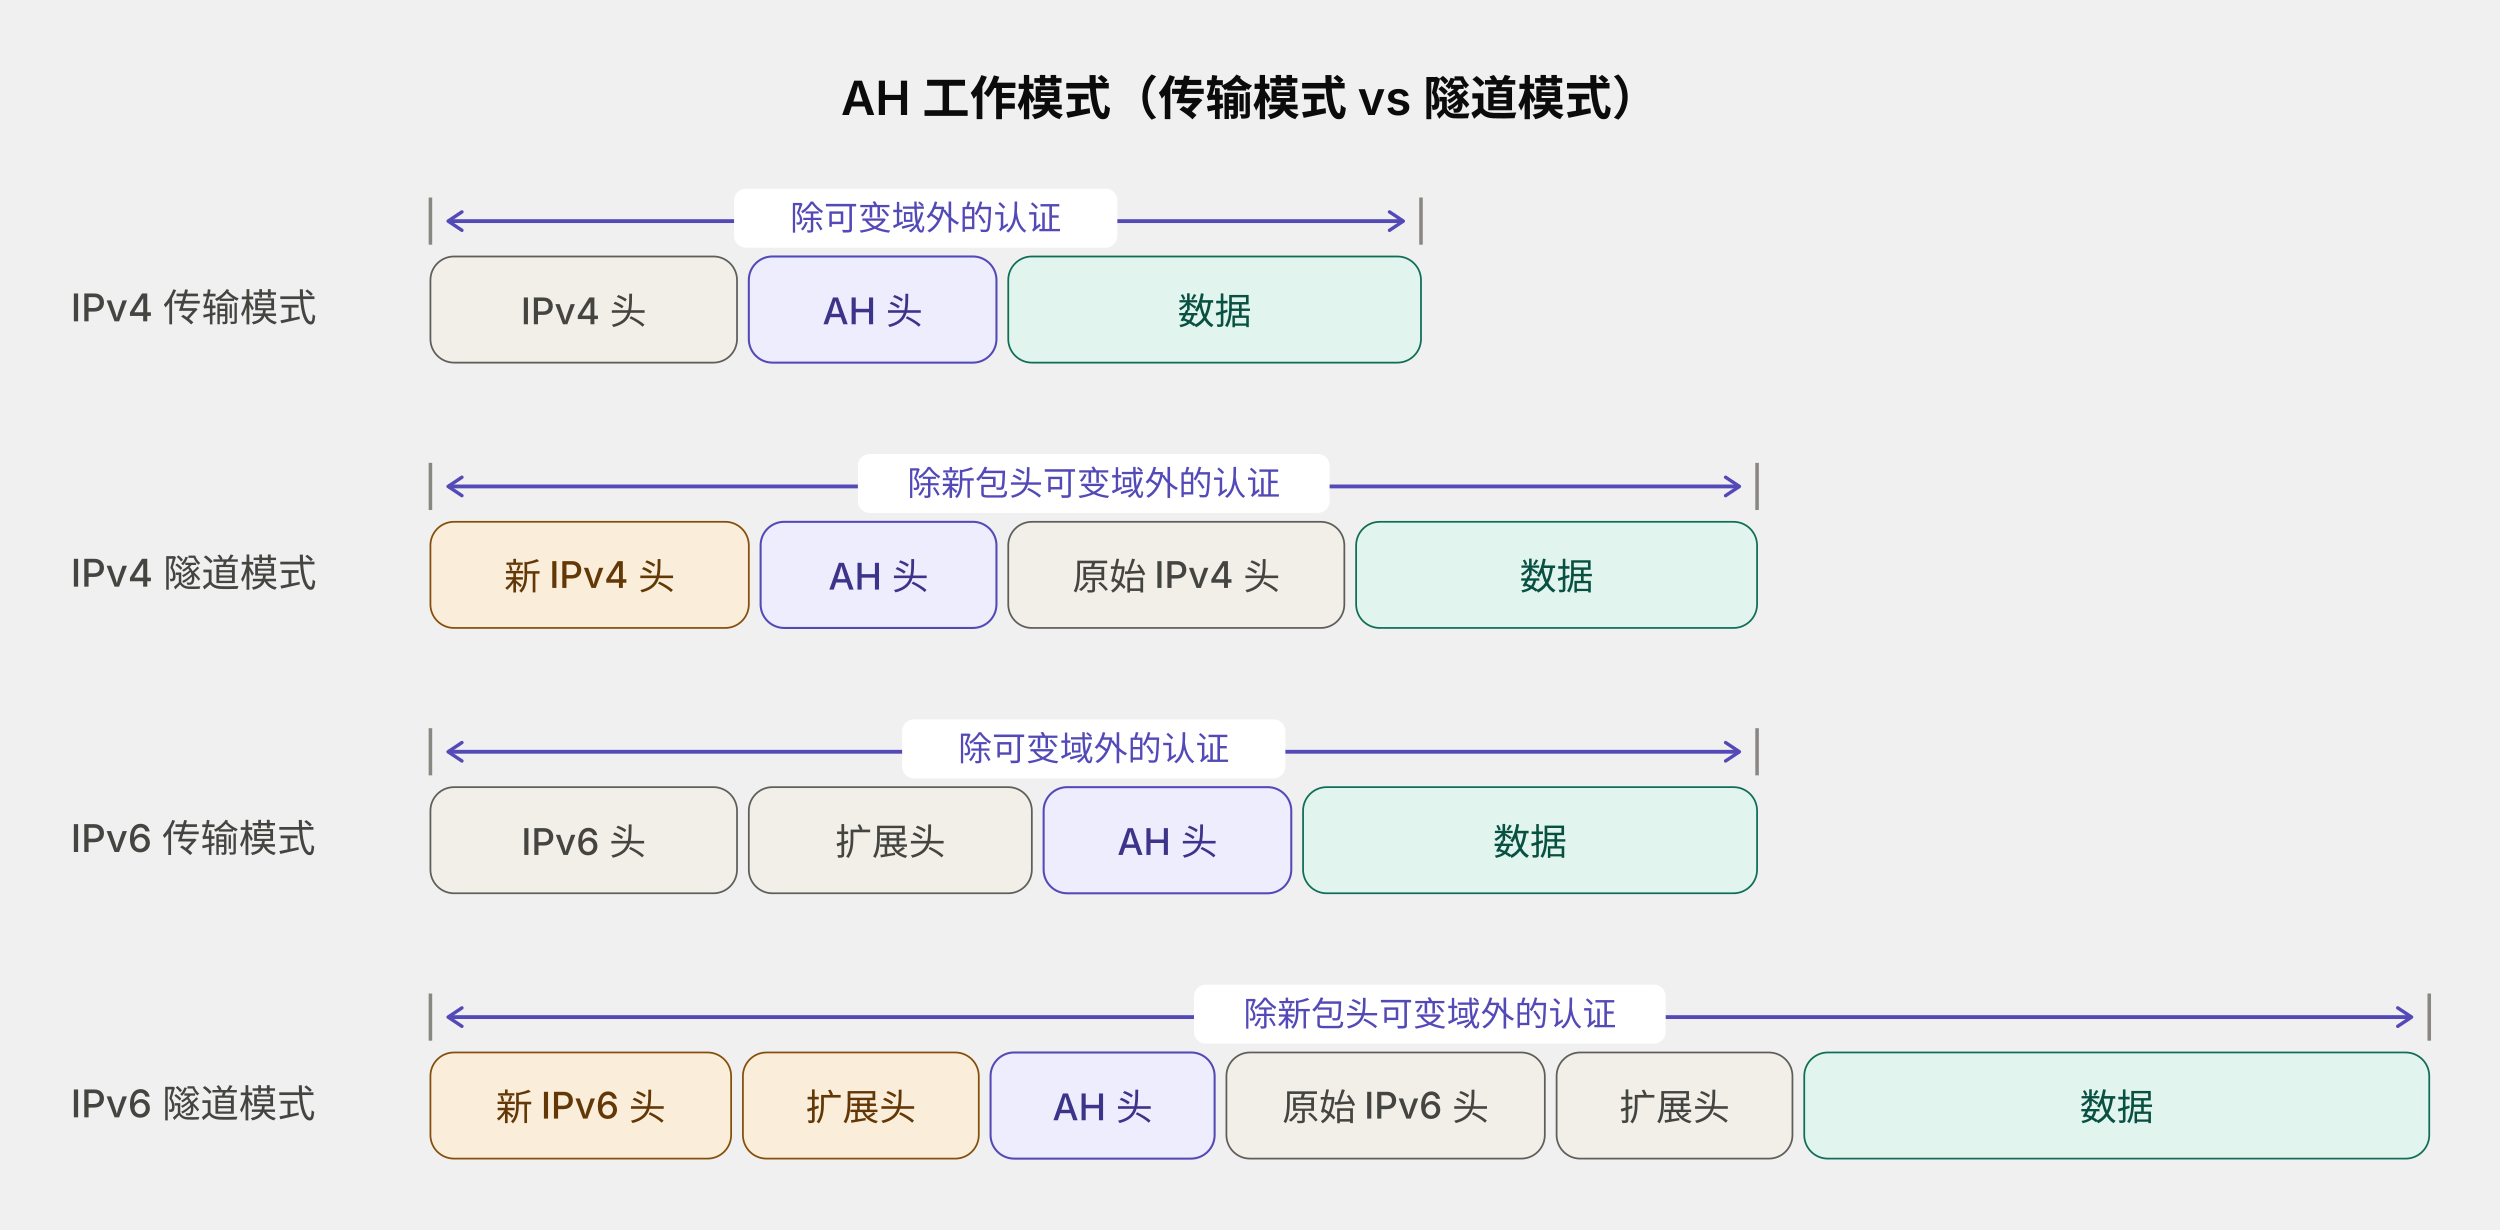
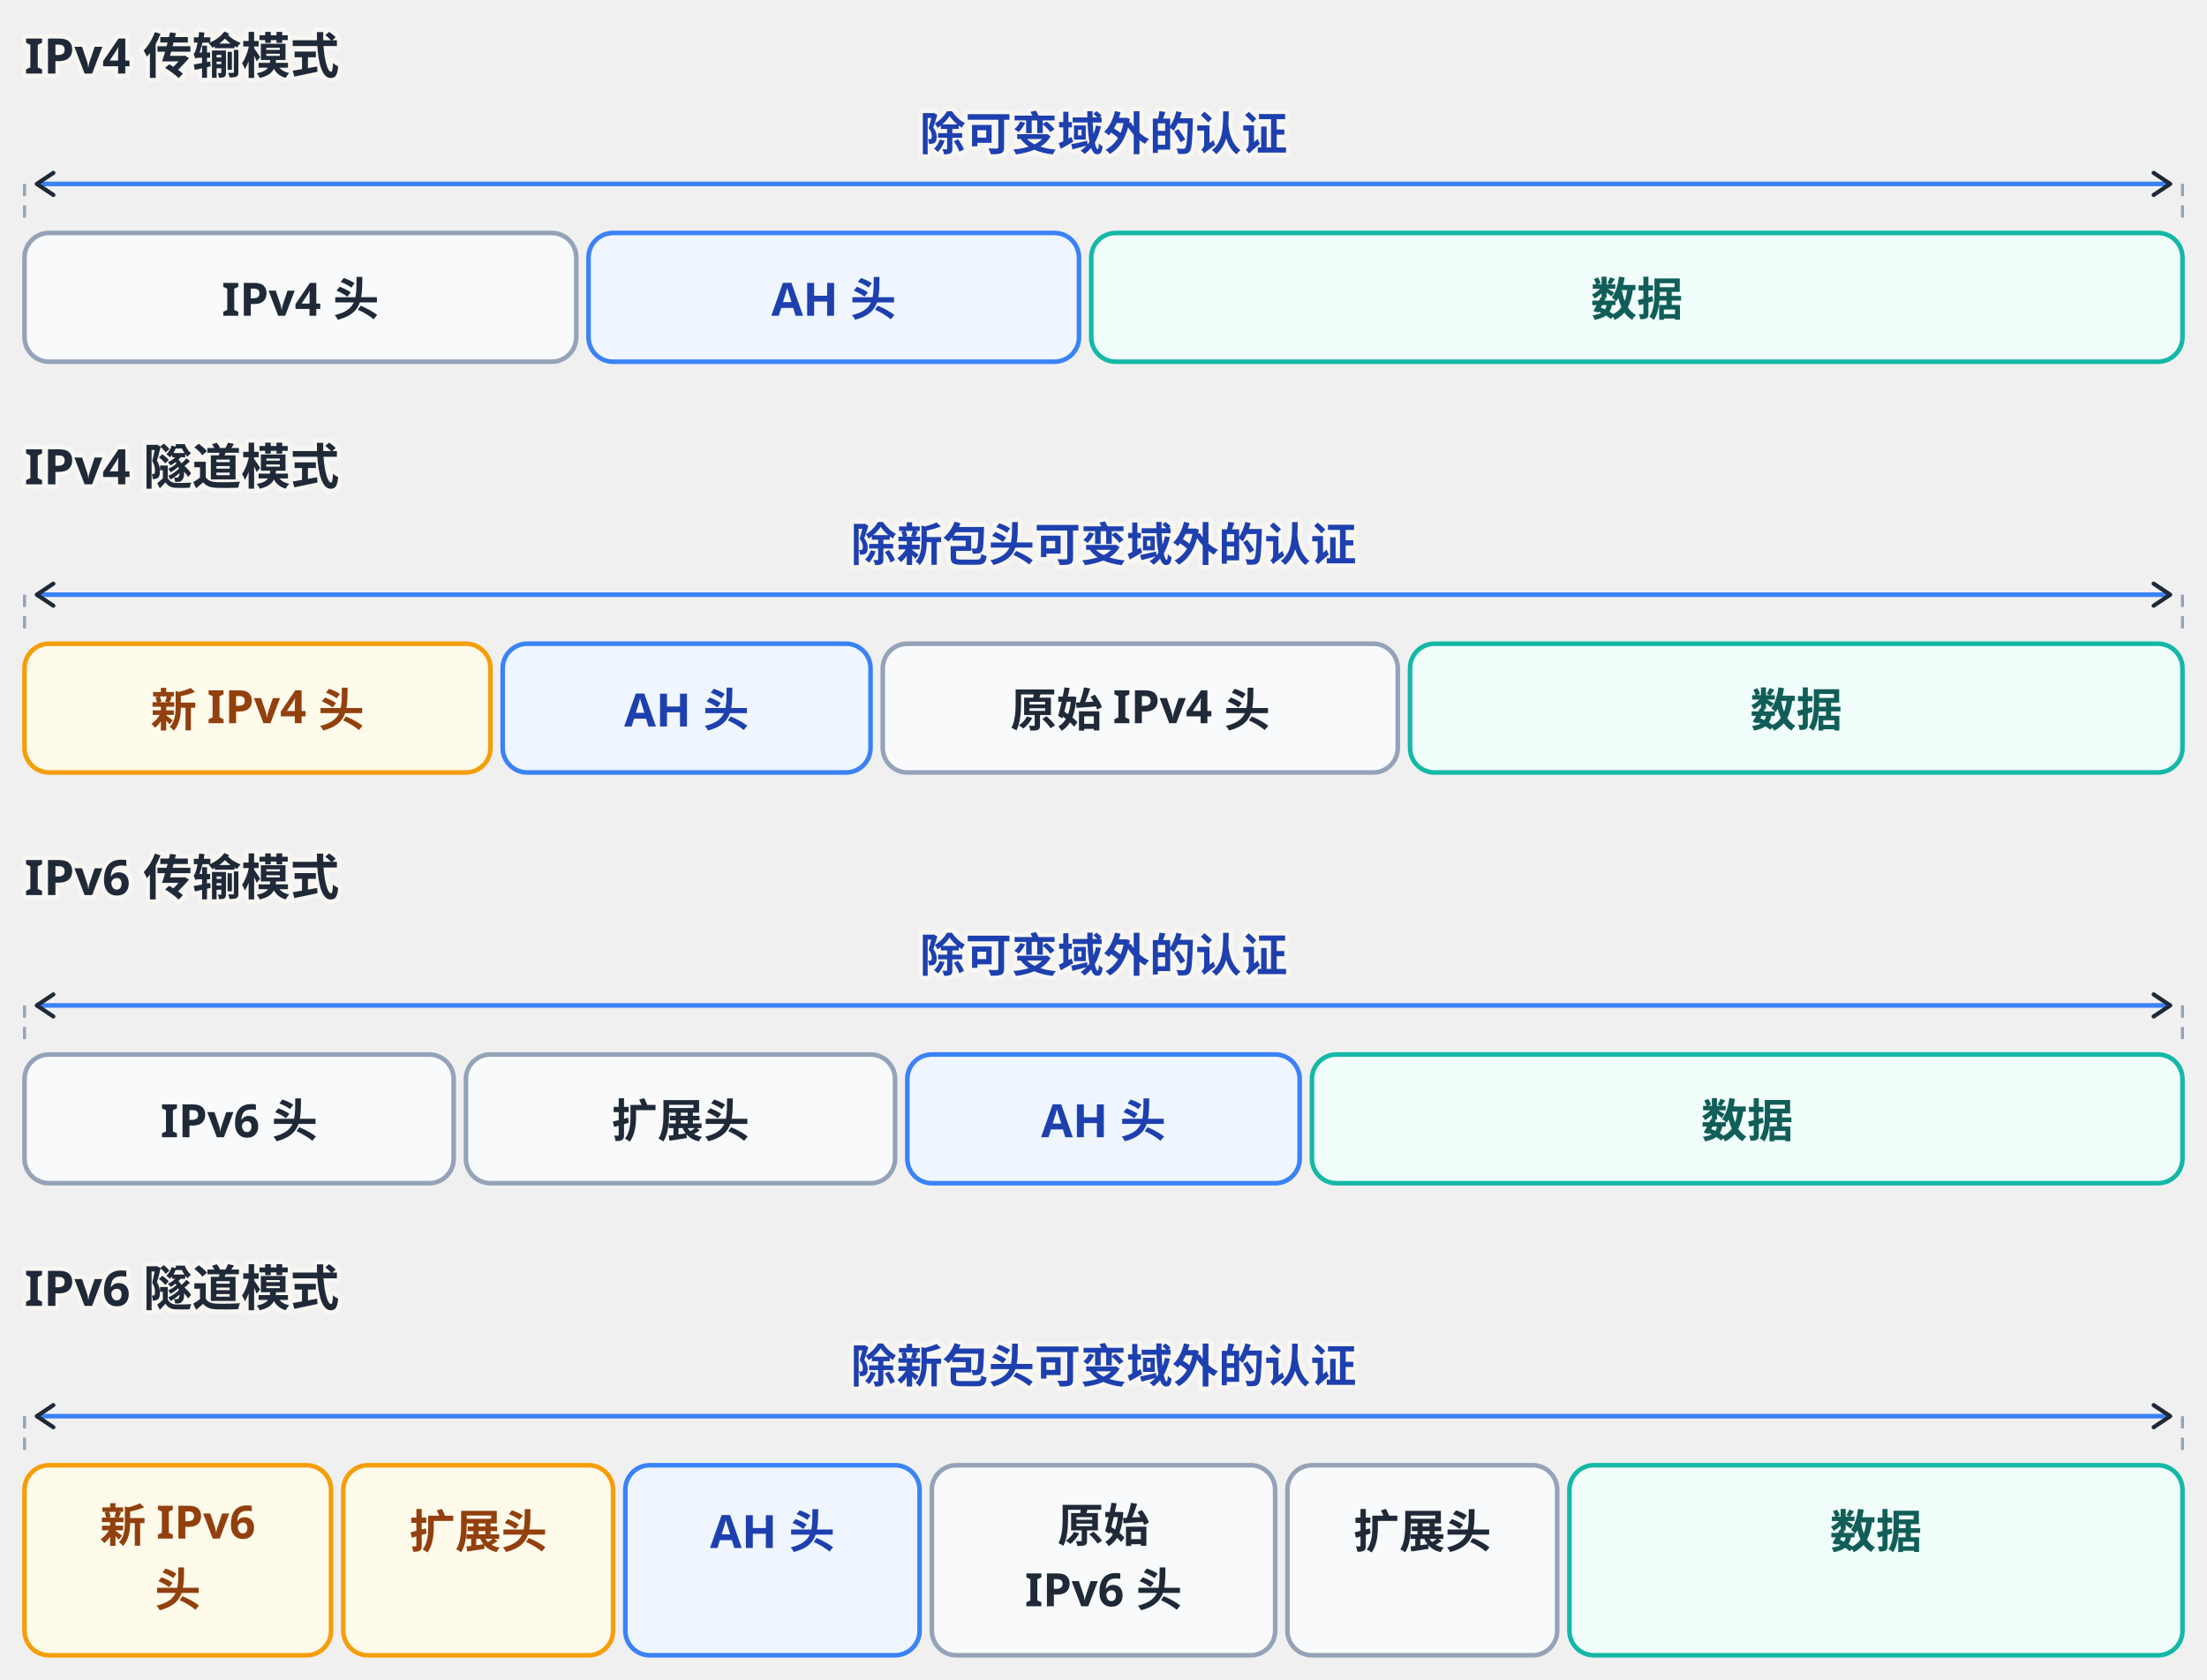
- <svg xmlns="http://www.w3.org/2000/svg" viewBox="-4 -13 848 417" width="848" height="417" role="img" aria-label="AH 工作模式：传输模式与隧道模式数据包结构及认证范围">
+ <svg xmlns="http://www.w3.org/2000/svg" viewBox="0 0 720 548" width="720" height="548" role="img">
  <defs>
-     <marker id="ah-l" viewBox="0 0 10 10" refX="2" refY="5" markerWidth="6" markerHeight="6" orient="auto">
-       <path d="M8 1L2 5L8 9" fill="none" stroke="#534AB7" stroke-width="1.5" stroke-linecap="round" stroke-linejoin="round" />
-     </marker>
-     <marker id="ah-r" viewBox="0 0 10 10" refX="8" refY="5" markerWidth="6" markerHeight="6" orient="auto">
-       <path d="M2 1L8 5L2 9" fill="none" stroke="#534AB7" stroke-width="1.5" stroke-linecap="round" stroke-linejoin="round" />
+     <marker id="ah-arrow" viewBox="0 0 10 10" refX="8" refY="5" markerWidth="6" markerHeight="6" orient="auto-start-reverse">
+       <path d="M2 1L8 5L2 9" fill="none" stroke="#1f2937" stroke-width="1.5" stroke-linecap="round" stroke-linejoin="round" />
    </marker>
  </defs>
-   <g font-family="system-ui,-apple-system,'PingFang SC','Microsoft YaHei',sans-serif">
-     <text x="420" y="26" text-anchor="middle" font-size="16" font-weight="600" fill="#0B0B0B">AH 工作模式（传输模式 vs 隧道模式）</text>
-     <text x="20" y="96" font-size="13" font-weight="500" fill="#444441">IPv4 传输模式</text>
-     <line x1="142" y1="54" x2="142" y2="70" stroke="#898781" stroke-width="1.2" />
-     <line x1="478" y1="54" x2="478" y2="70" stroke="#898781" stroke-width="1.2" />
-     <line x1="148" y1="62" x2="472" y2="62" stroke="#534AB7" stroke-width="1.3" marker-start="url(#ah-l)" marker-end="url(#ah-r)" />
-     <rect x="245" y="51" width="130" height="20" rx="4" fill="#FFFFFF" />
-     <text x="310" y="65" text-anchor="middle" font-size="11.5" font-weight="500" fill="#534AB7">除可变域外的认证</text>
-     <g text-anchor="middle" font-size="12.5" font-weight="500">
-       <rect x="142" y="74" width="104" height="36" rx="8" fill="#F1EFE8" stroke="#5F5E5A" stroke-width="0.6" />
-       <text x="194" y="97" fill="#444441">IPv4 头</text>
-       <rect x="250" y="74" width="84" height="36" rx="8" fill="#EEEDFE" stroke="#534AB7" stroke-width="0.7" />
-       <text x="292" y="97" fill="#3C3489">AH 头</text>
-       <rect x="338" y="74" width="140" height="36" rx="8" fill="#E1F5EE" stroke="#0F6E56" stroke-width="0.6" />
-       <text x="408" y="97" fill="#085041">数据</text>
-     </g>
-     <text x="20" y="186" font-size="13" font-weight="500" fill="#444441">IPv4 隧道模式</text>
-     <line x1="142" y1="144" x2="142" y2="160" stroke="#898781" stroke-width="1.2" />
-     <line x1="592" y1="144" x2="592" y2="160" stroke="#898781" stroke-width="1.2" />
-     <line x1="148" y1="152" x2="586" y2="152" stroke="#534AB7" stroke-width="1.3" marker-start="url(#ah-l)" marker-end="url(#ah-r)" />
-     <rect x="287" y="141" width="160" height="20" rx="4" fill="#FFFFFF" />
-     <text x="367" y="155" text-anchor="middle" font-size="11.5" font-weight="500" fill="#534AB7">除新包头可变域外的认证</text>
-     <g text-anchor="middle" font-size="12.5" font-weight="500">
-       <rect x="142" y="164" width="108" height="36" rx="8" fill="#FAEEDA" stroke="#854F0B" stroke-width="0.6" />
-       <text x="196" y="187" fill="#633806">新 IPv4 头</text>
-       <rect x="254" y="164" width="80" height="36" rx="8" fill="#EEEDFE" stroke="#534AB7" stroke-width="0.7" />
-       <text x="294" y="187" fill="#3C3489">AH 头</text>
-       <rect x="338" y="164" width="114" height="36" rx="8" fill="#F1EFE8" stroke="#5F5E5A" stroke-width="0.6" />
-       <text x="395" y="187" fill="#444441">原始 IPv4 头</text>
-       <rect x="456" y="164" width="136" height="36" rx="8" fill="#E1F5EE" stroke="#0F6E56" stroke-width="0.6" />
-       <text x="524" y="187" fill="#085041">数据</text>
-     </g>
-     <text x="20" y="276" font-size="13" font-weight="500" fill="#444441">IPv6 传输模式</text>
-     <line x1="142" y1="234" x2="142" y2="250" stroke="#898781" stroke-width="1.2" />
-     <line x1="592" y1="234" x2="592" y2="250" stroke="#898781" stroke-width="1.2" />
-     <line x1="148" y1="242" x2="586" y2="242" stroke="#534AB7" stroke-width="1.3" marker-start="url(#ah-l)" marker-end="url(#ah-r)" />
-     <rect x="302" y="231" width="130" height="20" rx="4" fill="#FFFFFF" />
-     <text x="367" y="245" text-anchor="middle" font-size="11.5" font-weight="500" fill="#534AB7">除可变域外的认证</text>
-     <g text-anchor="middle" font-size="12.5" font-weight="500">
-       <rect x="142" y="254" width="104" height="36" rx="8" fill="#F1EFE8" stroke="#5F5E5A" stroke-width="0.6" />
-       <text x="194" y="277" fill="#444441">IPv6 头</text>
-       <rect x="250" y="254" width="96" height="36" rx="8" fill="#F1EFE8" stroke="#5F5E5A" stroke-width="0.6" />
-       <text x="298" y="277" fill="#444441">扩展头</text>
-       <rect x="350" y="254" width="84" height="36" rx="8" fill="#EEEDFE" stroke="#534AB7" stroke-width="0.7" />
-       <text x="392" y="277" fill="#3C3489">AH 头</text>
-       <rect x="438" y="254" width="154" height="36" rx="8" fill="#E1F5EE" stroke="#0F6E56" stroke-width="0.6" />
-       <text x="515" y="277" fill="#085041">数据</text>
-     </g>
-     <text x="20" y="366" font-size="13" font-weight="500" fill="#444441">IPv6 隧道模式</text>
-     <line x1="142" y1="324" x2="142" y2="340" stroke="#898781" stroke-width="1.2" />
-     <line x1="820" y1="324" x2="820" y2="340" stroke="#898781" stroke-width="1.2" />
-     <line x1="148" y1="332" x2="814" y2="332" stroke="#534AB7" stroke-width="1.3" marker-start="url(#ah-l)" marker-end="url(#ah-r)" />
-     <rect x="401" y="321" width="160" height="20" rx="4" fill="#FFFFFF" />
-     <text x="481" y="335" text-anchor="middle" font-size="11.5" font-weight="500" fill="#534AB7">除新包头可变域外的认证</text>
-     <g text-anchor="middle" font-size="12.5" font-weight="500">
-       <rect x="142" y="344" width="102" height="36" rx="8" fill="#FAEEDA" stroke="#854F0B" stroke-width="0.6" />
-       <text x="193" y="367" fill="#633806">新 IPv6 头</text>
-       <rect x="248" y="344" width="80" height="36" rx="8" fill="#FAEEDA" stroke="#854F0B" stroke-width="0.6" />
-       <text x="288" y="367" fill="#633806">扩展头</text>
-       <rect x="332" y="344" width="76" height="36" rx="8" fill="#EEEDFE" stroke="#534AB7" stroke-width="0.7" />
-       <text x="370" y="367" fill="#3C3489">AH 头</text>
-       <rect x="412" y="344" width="108" height="36" rx="8" fill="#F1EFE8" stroke="#5F5E5A" stroke-width="0.6" />
-       <text x="466" y="367" fill="#444441">原始 IPv6 头</text>
-       <rect x="524" y="344" width="80" height="36" rx="8" fill="#F1EFE8" stroke="#5F5E5A" stroke-width="0.6" />
-       <text x="564" y="367" fill="#444441">扩展头</text>
-       <rect x="608" y="344" width="212" height="36" rx="8" fill="#E1F5EE" stroke="#0F6E56" stroke-width="0.6" />
-       <text x="714" y="367" fill="#085041">数据</text>
-     </g>
+   <g font-family="'PingFang SC','Noto Sans SC','Microsoft YaHei',system-ui,sans-serif">
+     <text x="8" y="24" font-size="16" font-weight="600" fill="#1f2937" paint-order="stroke" stroke="#f7f6f2" stroke-width="3" stroke-linejoin="round">IPv4 传输模式</text>
+     <line x1="8" y1="60" x2="8" y2="74" stroke="#94a3b8" stroke-width="1" stroke-dasharray="4 3" />
+     <line x1="712" y1="60" x2="712" y2="74" stroke="#94a3b8" stroke-width="1" stroke-dasharray="4 3" />
+     <line x1="12" y1="60" x2="708" y2="60" stroke="#3b82f6" stroke-width="1.5" marker-start="url(#ah-arrow)" marker-end="url(#ah-arrow)" />
+     <text x="360" y="49" text-anchor="middle" font-size="15" font-weight="600" fill="#1e40af" paint-order="stroke" stroke="#f7f6f2" stroke-width="3" stroke-linejoin="round">除可变域外的认证</text>
+     <rect x="8" y="76" width="180" height="42" rx="8" fill="#f8fafc" stroke="#94a3b8" stroke-width="1.5" />
+     <text x="98" y="103" text-anchor="middle" font-size="15" font-weight="600" fill="#1f2937">IPv4 头</text>
+     <rect x="192" y="76" width="160" height="42" rx="8" fill="#eff6ff" stroke="#3b82f6" stroke-width="1.5" />
+     <text x="272" y="103" text-anchor="middle" font-size="15" font-weight="600" fill="#1e40af">AH 头</text>
+     <rect x="356" y="76" width="356" height="42" rx="8" fill="#f0fdfa" stroke="#14b8a6" stroke-width="1.5" />
+     <text x="534" y="103" text-anchor="middle" font-size="15" font-weight="600" fill="#115e59">数据</text>
+     <text x="8" y="158" font-size="16" font-weight="600" fill="#1f2937" paint-order="stroke" stroke="#f7f6f2" stroke-width="3" stroke-linejoin="round">IPv4 隧道模式</text>
+     <line x1="8" y1="194" x2="8" y2="208" stroke="#94a3b8" stroke-width="1" stroke-dasharray="4 3" />
+     <line x1="712" y1="194" x2="712" y2="208" stroke="#94a3b8" stroke-width="1" stroke-dasharray="4 3" />
+     <line x1="12" y1="194" x2="708" y2="194" stroke="#3b82f6" stroke-width="1.5" marker-start="url(#ah-arrow)" marker-end="url(#ah-arrow)" />
+     <text x="360" y="183" text-anchor="middle" font-size="15" font-weight="600" fill="#1e40af" paint-order="stroke" stroke="#f7f6f2" stroke-width="3" stroke-linejoin="round">除新包头可变域外的认证</text>
+     <rect x="8" y="210" width="152" height="42" rx="8" fill="#fffbeb" stroke="#f59e0b" stroke-width="1.5" />
+     <text x="84" y="237" text-anchor="middle" font-size="15" font-weight="600" fill="#92400e">新 IPv4 头</text>
+     <rect x="164" y="210" width="120" height="42" rx="8" fill="#eff6ff" stroke="#3b82f6" stroke-width="1.5" />
+     <text x="224" y="237" text-anchor="middle" font-size="15" font-weight="600" fill="#1e40af">AH 头</text>
+     <rect x="288" y="210" width="168" height="42" rx="8" fill="#f8fafc" stroke="#94a3b8" stroke-width="1.5" />
+     <text x="372" y="237" text-anchor="middle" font-size="15" font-weight="600" fill="#1f2937">原始 IPv4 头</text>
+     <rect x="460" y="210" width="252" height="42" rx="8" fill="#f0fdfa" stroke="#14b8a6" stroke-width="1.5" />
+     <text x="586" y="237" text-anchor="middle" font-size="15" font-weight="600" fill="#115e59">数据</text>
+     <text x="8" y="292" font-size="16" font-weight="600" fill="#1f2937" paint-order="stroke" stroke="#f7f6f2" stroke-width="3" stroke-linejoin="round">IPv6 传输模式</text>
+     <line x1="8" y1="328" x2="8" y2="342" stroke="#94a3b8" stroke-width="1" stroke-dasharray="4 3" />
+     <line x1="712" y1="328" x2="712" y2="342" stroke="#94a3b8" stroke-width="1" stroke-dasharray="4 3" />
+     <line x1="12" y1="328" x2="708" y2="328" stroke="#3b82f6" stroke-width="1.5" marker-start="url(#ah-arrow)" marker-end="url(#ah-arrow)" />
+     <text x="360" y="317" text-anchor="middle" font-size="15" font-weight="600" fill="#1e40af" paint-order="stroke" stroke="#f7f6f2" stroke-width="3" stroke-linejoin="round">除可变域外的认证</text>
+     <rect x="8" y="344" width="140" height="42" rx="8" fill="#f8fafc" stroke="#94a3b8" stroke-width="1.5" />
+     <text x="78" y="371" text-anchor="middle" font-size="15" font-weight="600" fill="#1f2937">IPv6 头</text>
+     <rect x="152" y="344" width="140" height="42" rx="8" fill="#f8fafc" stroke="#94a3b8" stroke-width="1.5" />
+     <text x="222" y="371" text-anchor="middle" font-size="15" font-weight="600" fill="#1f2937">扩展头</text>
+     <rect x="296" y="344" width="128" height="42" rx="8" fill="#eff6ff" stroke="#3b82f6" stroke-width="1.5" />
+     <text x="360" y="371" text-anchor="middle" font-size="15" font-weight="600" fill="#1e40af">AH 头</text>
+     <rect x="428" y="344" width="284" height="42" rx="8" fill="#f0fdfa" stroke="#14b8a6" stroke-width="1.5" />
+     <text x="570" y="371" text-anchor="middle" font-size="15" font-weight="600" fill="#115e59">数据</text>
+     <text x="8" y="426" font-size="16" font-weight="600" fill="#1f2937" paint-order="stroke" stroke="#f7f6f2" stroke-width="3" stroke-linejoin="round">IPv6 隧道模式</text>
+     <line x1="8" y1="462" x2="8" y2="476" stroke="#94a3b8" stroke-width="1" stroke-dasharray="4 3" />
+     <line x1="712" y1="462" x2="712" y2="476" stroke="#94a3b8" stroke-width="1" stroke-dasharray="4 3" />
+     <line x1="12" y1="462" x2="708" y2="462" stroke="#3b82f6" stroke-width="1.5" marker-start="url(#ah-arrow)" marker-end="url(#ah-arrow)" />
+     <text x="360" y="451" text-anchor="middle" font-size="15" font-weight="600" fill="#1e40af" paint-order="stroke" stroke="#f7f6f2" stroke-width="3" stroke-linejoin="round">除新包头可变域外的认证</text>
+     <rect x="8" y="478" width="100" height="62" rx="8" fill="#fffbeb" stroke="#f59e0b" stroke-width="1.5" />
+     <text x="58" y="503" text-anchor="middle" font-size="15" font-weight="600" fill="#92400e">新 IPv6</text>
+     <text x="58" y="524" text-anchor="middle" font-size="15" font-weight="600" fill="#92400e">头</text>
+     <rect x="112" y="478" width="88" height="62" rx="8" fill="#fffbeb" stroke="#f59e0b" stroke-width="1.5" />
+     <text x="156" y="505" text-anchor="middle" font-size="15" font-weight="600" fill="#92400e">扩展头</text>
+     <rect x="204" y="478" width="96" height="62" rx="8" fill="#eff6ff" stroke="#3b82f6" stroke-width="1.5" />
+     <text x="252" y="505" text-anchor="middle" font-size="15" font-weight="600" fill="#1e40af">AH 头</text>
+     <rect x="304" y="478" width="112" height="62" rx="8" fill="#f8fafc" stroke="#94a3b8" stroke-width="1.5" />
+     <text x="360" y="503" text-anchor="middle" font-size="15" font-weight="600" fill="#1f2937">原始</text>
+     <text x="360" y="524" text-anchor="middle" font-size="15" font-weight="600" fill="#1f2937">IPv6 头</text>
+     <rect x="420" y="478" width="88" height="62" rx="8" fill="#f8fafc" stroke="#94a3b8" stroke-width="1.5" />
+     <text x="464" y="505" text-anchor="middle" font-size="15" font-weight="600" fill="#1f2937">扩展头</text>
+     <rect x="512" y="478" width="200" height="62" rx="8" fill="#f0fdfa" stroke="#14b8a6" stroke-width="1.5" />
+     <text x="612" y="505" text-anchor="middle" font-size="15" font-weight="600" fill="#115e59">数据</text>
  </g>
</svg>
